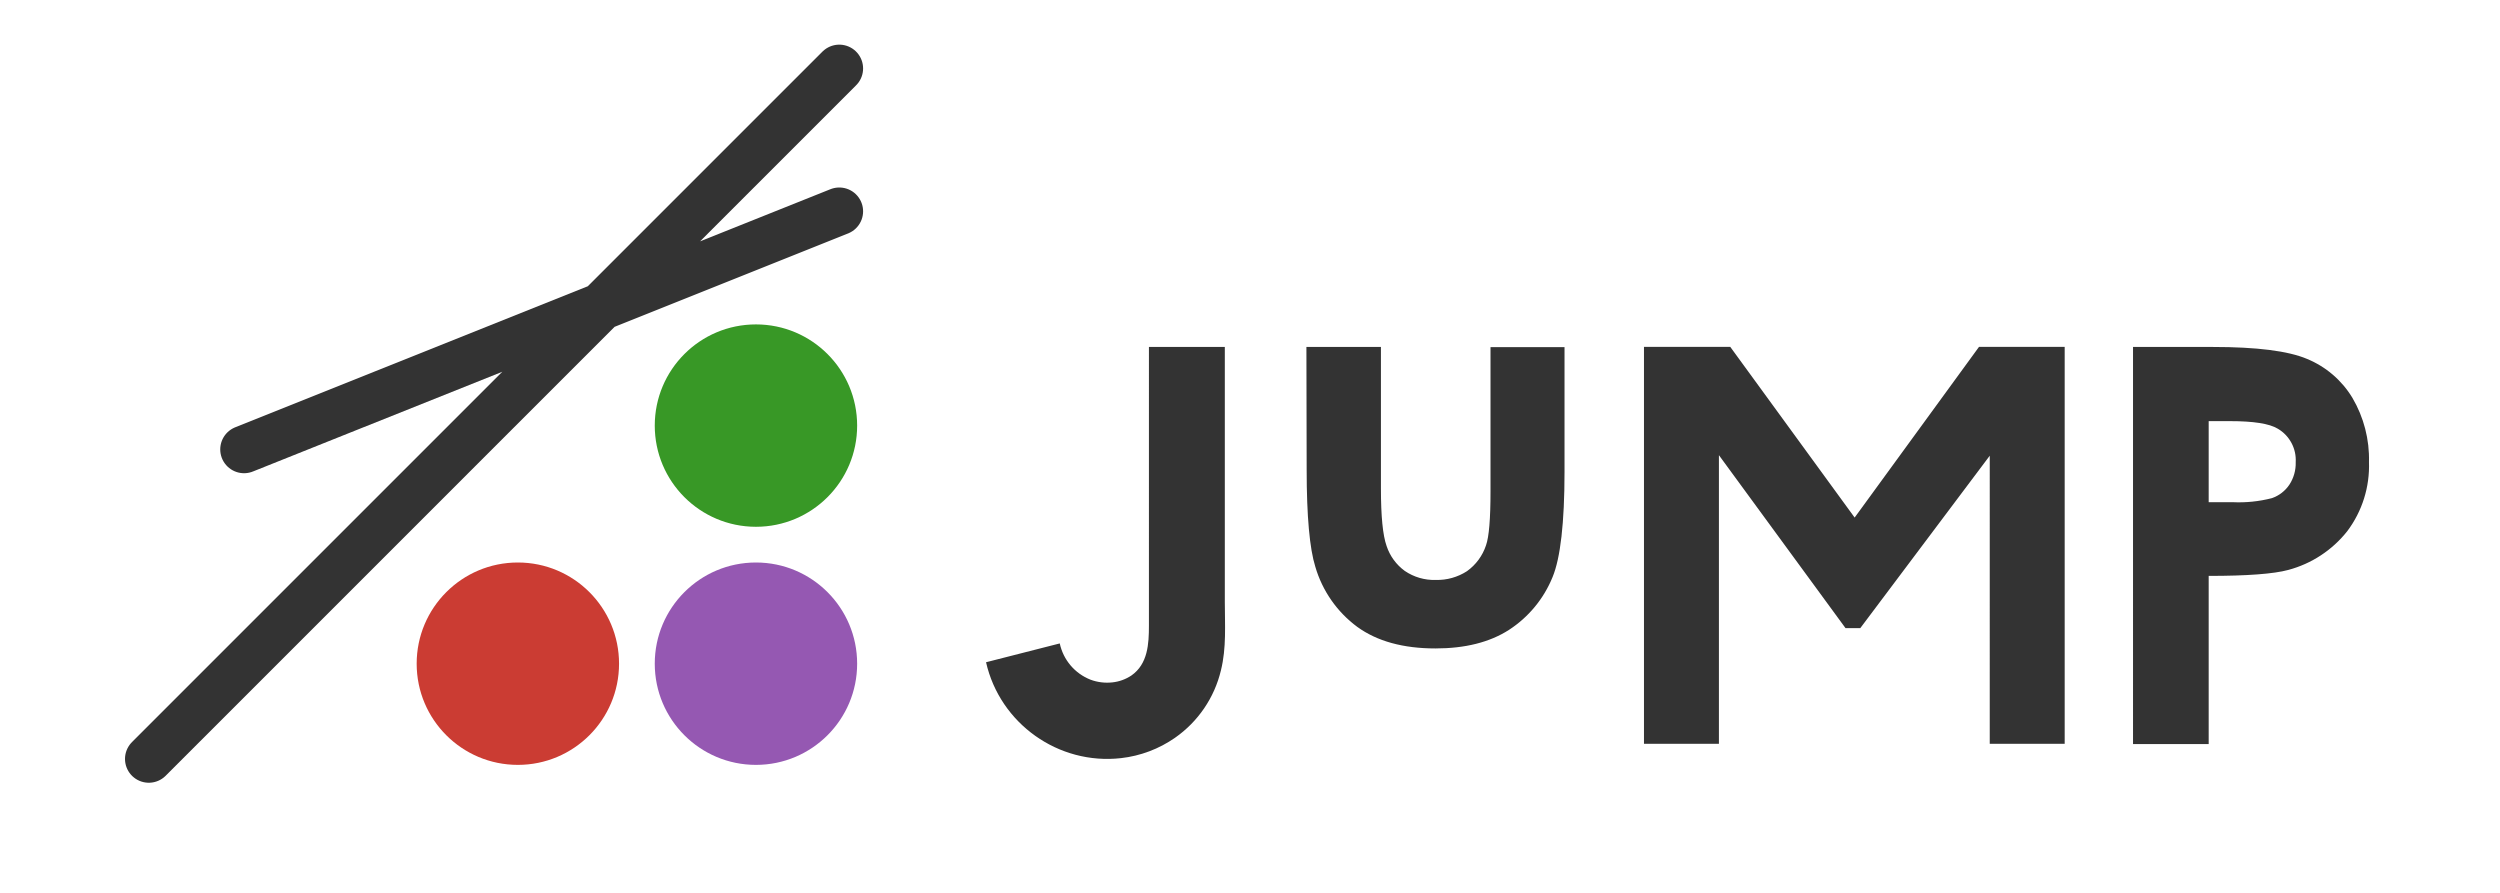
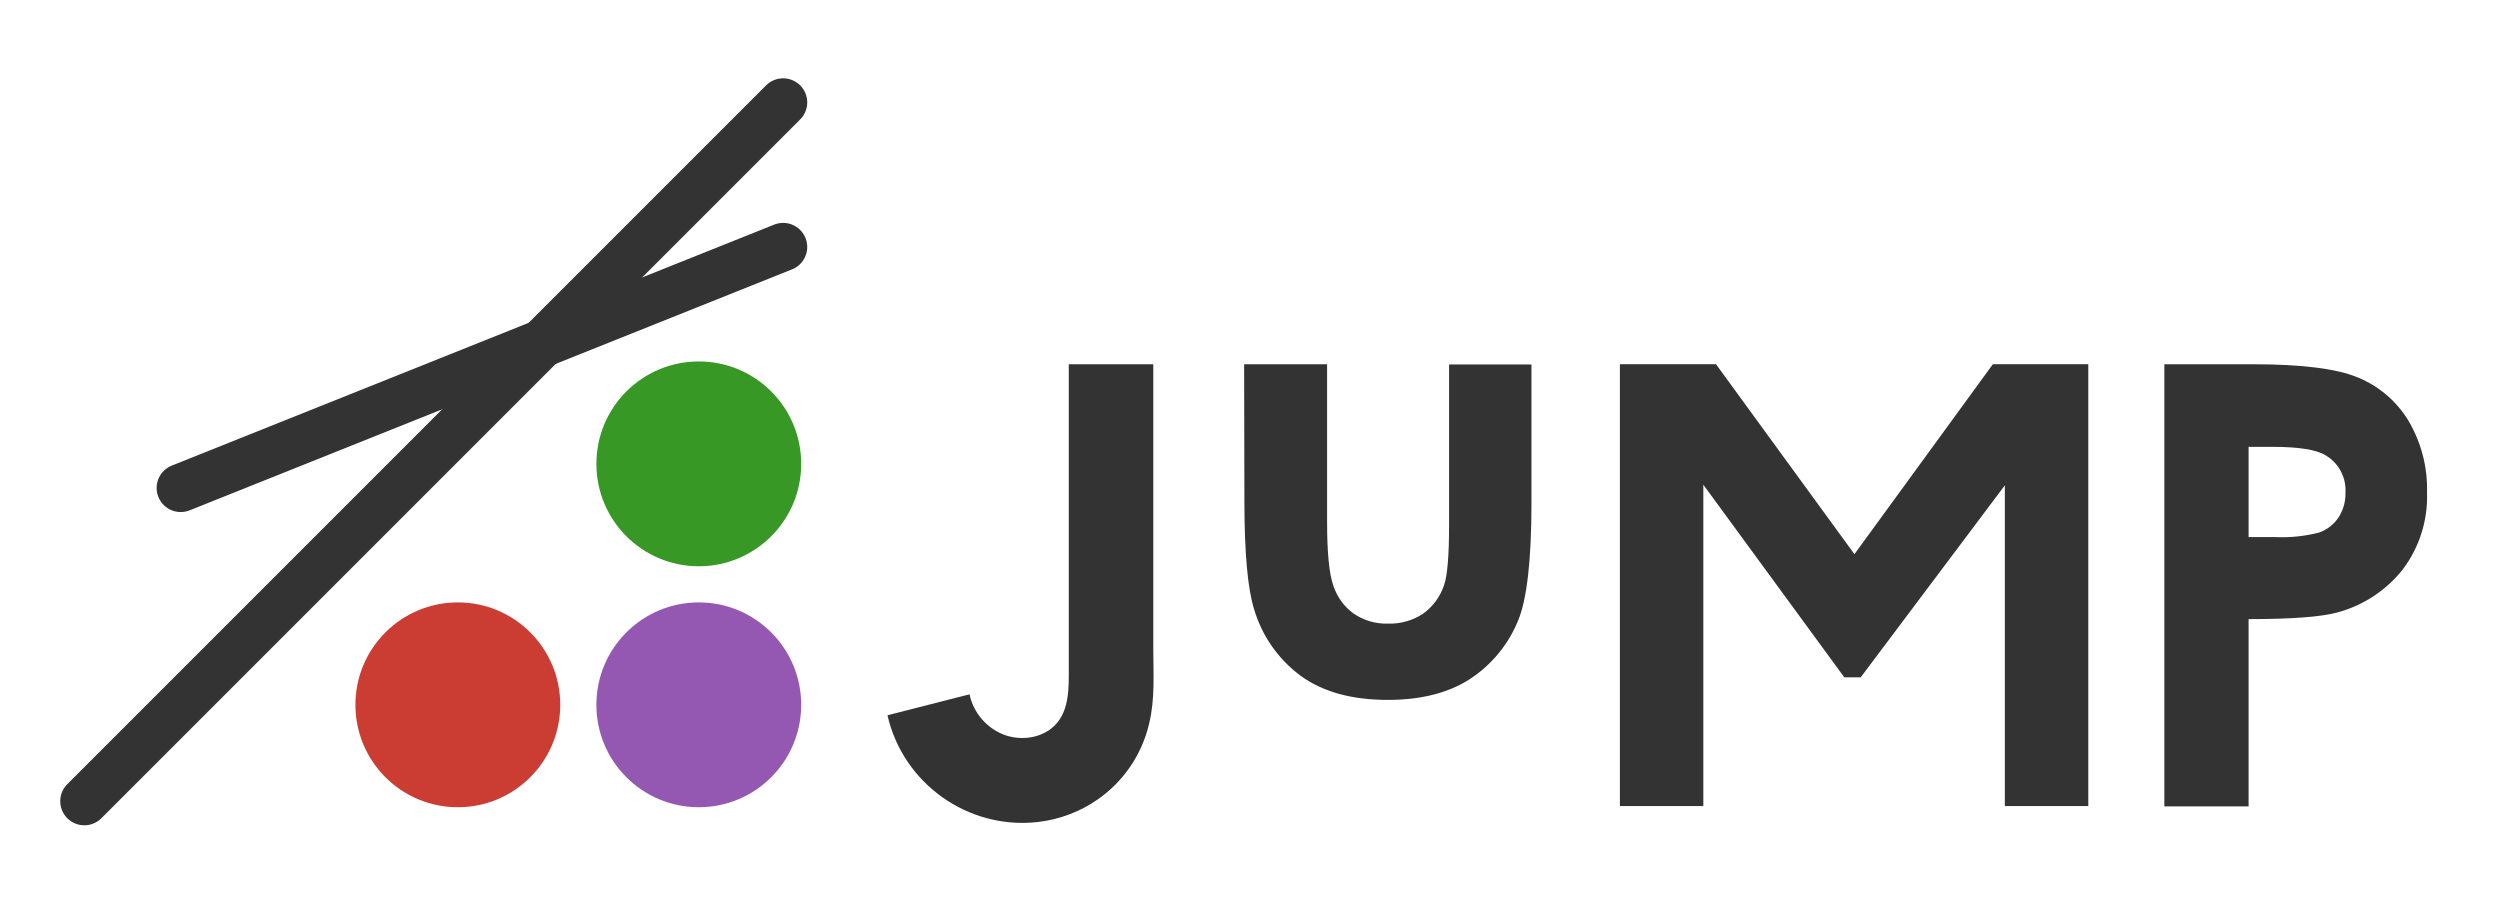
- <svg xmlns="http://www.w3.org/2000/svg" viewBox="0 0 420 150">
-   <path d="M41 75.5l100-40M25 127.5l116-116" fill="none" stroke-width="8" stroke-linecap="round" stroke="#333" stroke-miterlimit="10" />
-   <path d="M104 111.5c0 9.39-7.61 17-17 17s-17-7.61-17-17 7.61-17 17-17 17 7.61 17 17" fill="#cb3c33" />
-   <path d="M144 71.5c0 9.39-7.61 17-17 17s-17-7.61-17-17 7.61-17 17-17 17 7.61 17 17" fill="#389826" />
-   <path d="M144 111.5c0 9.39-7.61 17-17 17s-17-7.61-17-17 7.61-17 17-17 17 7.61 17 17" fill="#9558b2" />
-   <path d="M193.02 58.29h12.75v42.827c0 3.863.289 7.711-.653 11.5a19.252 19.252 0 01-7.719 11.332 19.73 19.73 0 01-9.07 3.418c-10.504 1.188-20.332-5.797-22.672-16.11l12.383-3.16a8.446 8.446 0 005.168 6.09c1.172.438 2.43.59 3.672.454a7.093 7.093 0 003.2-1.16c2.769-1.93 2.94-5.34 2.94-8.34zm26.457 0h12.52v23.808c0 4.613.312 7.84.952 9.632a8.445 8.445 0 003.059 4.188 8.742 8.742 0 005.199 1.512 9.192 9.192 0 005.242-1.47 8.685 8.685 0 003.2-4.343c.507-1.418.757-4.457.757-9.117V58.32h12.434v20.918c0 8.61-.692 14.52-2 17.692a19.188 19.188 0 01-7.344 8.898c-3.238 2.074-7.351 3.11-12.34 3.11-5.418 0-9.793-1.204-13.129-3.618a19.272 19.272 0 01-7.058-10.12c-.942-3-1.45-8.442-1.45-16.321zm114.8 66.67h12.59V58.278H332.47l-20.89 28.672-20.892-28.672h-14.5v66.684h12.59V76.469l21.27 29.058h2.48l21.75-28.968zm24.07-66.67h13.462c7.332 0 12.586.667 15.757 2a16.027 16.027 0 017.633 6.538 20.247 20.247 0 012.79 10.8 18.249 18.249 0 01-3.65 11.61 18.818 18.818 0 01-9.91 6.512c-2.44.664-6.898 1-13.37 1v28.258h-12.711zm12.712 26.077h4c2.23.106 4.464-.12 6.628-.68a5.817 5.817 0 002.922-2.25 6.542 6.542 0 001.07-3.789 6.109 6.109 0 00-3-5.62c-1.421-.868-4.113-1.278-8.05-1.278h-3.57zm0 0" fill="#333" />
+ <svg xmlns="http://www.w3.org/2000/svg" width="415pt" height="150pt" viewBox="0 0 415 150" version="1.1">
+   <g id="surface1">
+     <path style="fill:none;stroke-width:8;stroke-linecap:round;stroke-linejoin:miter;stroke:rgb(20%,20%,20%);stroke-opacity:1;stroke-miterlimit:10;" d="M 30 81 L 130 41 " />
+     <path style="fill:none;stroke-width:8;stroke-linecap:round;stroke-linejoin:miter;stroke:rgb(20%,20%,20%);stroke-opacity:1;stroke-miterlimit:10;" d="M 14 133 L 130 17 " />
+     <path style=" stroke:none;fill-rule:nonzero;fill:rgb(79.6%,23.5%,20%);fill-opacity:1;" d="M 93 117 C 93 126.391 85.391 134 76 134 C 66.609 134 59 126.391 59 117 C 59 107.609 66.609 100 76 100 C 85.391 100 93 107.609 93 117 " />
+     <path style=" stroke:none;fill-rule:nonzero;fill:rgb(22%,59.6%,14.9%);fill-opacity:1;" d="M 133 77 C 133 86.391 125.391 94 116 94 C 106.609 94 99 86.391 99 77 C 99 67.609 106.609 60 116 60 C 125.391 60 133 67.609 133 77 " />
+     <path style=" stroke:none;fill-rule:nonzero;fill:rgb(58.4%,34.5%,69.8%);fill-opacity:1;" d="M 133 117 C 133 126.391 125.391 134 116 134 C 106.609 134 99 126.391 99 117 C 99 107.609 106.609 100 116 100 C 125.391 100 133 107.609 133 117 " />
+     <path style=" stroke:none;fill-rule:nonzero;fill:rgb(20%,20%,20%);fill-opacity:1;" d="M 177.418 60.469 L 191.445 60.469 L 191.445 107.582 C 191.445 111.828 191.766 116.062 190.73 120.23 C 189.523 125.285 186.5 129.723 182.238 132.695 C 179.277 134.758 175.848 136.051 172.262 136.457 C 160.707 137.758 149.895 130.078 147.324 118.734 L 160.941 115.258 C 161.594 118.301 163.734 120.82 166.629 121.957 C 167.918 122.438 169.301 122.605 170.664 122.453 C 171.926 122.32 173.133 121.883 174.188 121.176 C 177.234 119.055 177.418 115.305 177.418 112.004 Z M 206.527 60.469 L 220.297 60.469 L 220.297 86.66 C 220.297 91.73 220.641 95.281 221.344 97.25 C 221.953 99.102 223.133 100.715 224.707 101.859 C 226.391 103.004 228.395 103.586 230.43 103.523 C 232.469 103.582 234.48 103.016 236.191 101.906 C 237.844 100.727 239.078 99.055 239.711 97.133 C 240.27 95.57 240.547 92.227 240.547 87.098 L 240.547 60.5 L 254.223 60.5 L 254.223 83.512 C 254.223 92.984 253.461 99.484 252.023 102.973 C 250.398 106.984 247.578 110.402 243.949 112.762 C 240.383 115.043 235.859 116.184 230.375 116.184 C 224.41 116.184 219.598 114.855 215.93 112.199 C 212.191 109.441 209.465 105.531 208.164 101.07 C 207.129 97.77 206.57 91.785 206.57 83.117 Z M 332.805 133.805 L 346.656 133.805 L 346.656 60.457 L 330.816 60.457 L 307.836 91.992 L 284.855 60.457 L 268.906 60.457 L 268.906 133.805 L 282.754 133.805 L 282.754 80.465 L 306.152 112.434 L 308.879 112.434 L 332.805 80.566 Z M 359.281 60.469 L 374.09 60.469 C 382.156 60.469 387.934 61.203 391.426 62.668 C 394.922 64.102 397.867 66.625 399.816 69.863 C 401.934 73.457 403 77.574 402.887 81.742 C 403.051 86.332 401.633 90.844 398.871 94.512 C 396.105 98.012 392.281 100.523 387.973 101.676 C 385.285 102.406 380.383 102.773 373.266 102.773 L 373.266 133.859 L 359.281 133.859 Z M 373.266 89.156 L 377.664 89.156 C 380.117 89.27 382.578 89.02 384.957 88.406 C 386.266 87.953 387.395 87.086 388.168 85.934 C 388.98 84.699 389.391 83.242 389.348 81.766 C 389.496 79.25 388.219 76.855 386.047 75.582 C 384.484 74.625 381.523 74.176 377.191 74.176 L 373.266 74.176 Z M 373.266 89.156 " />
+   </g>
</svg>
